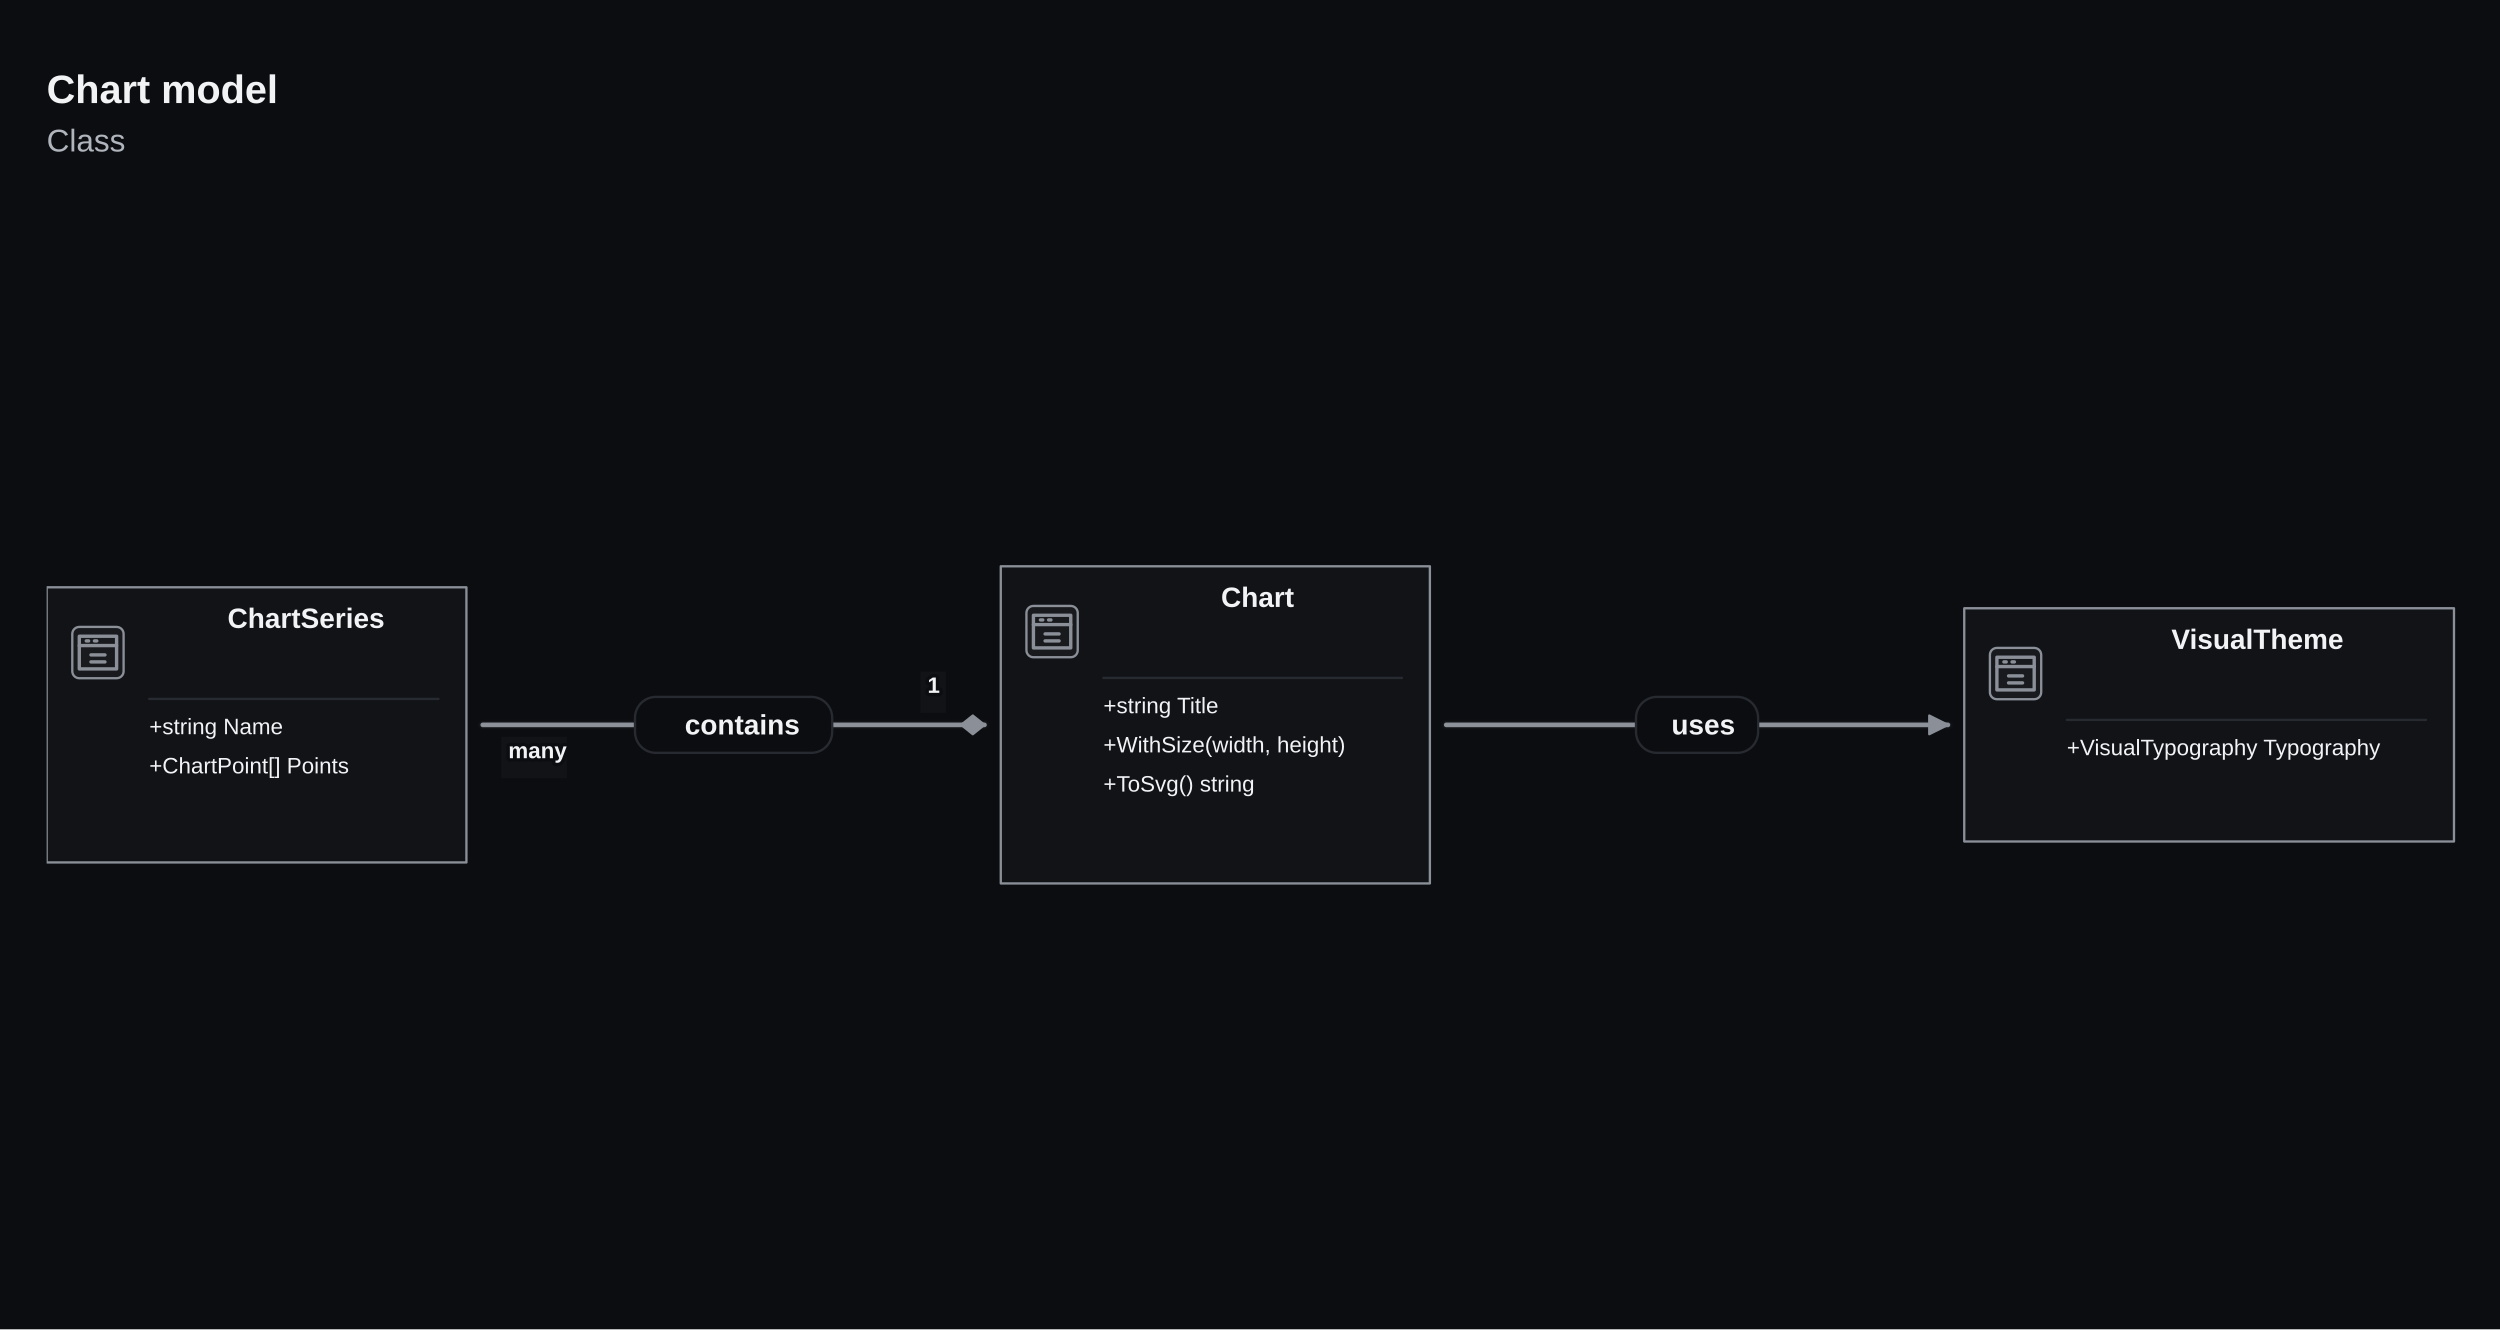
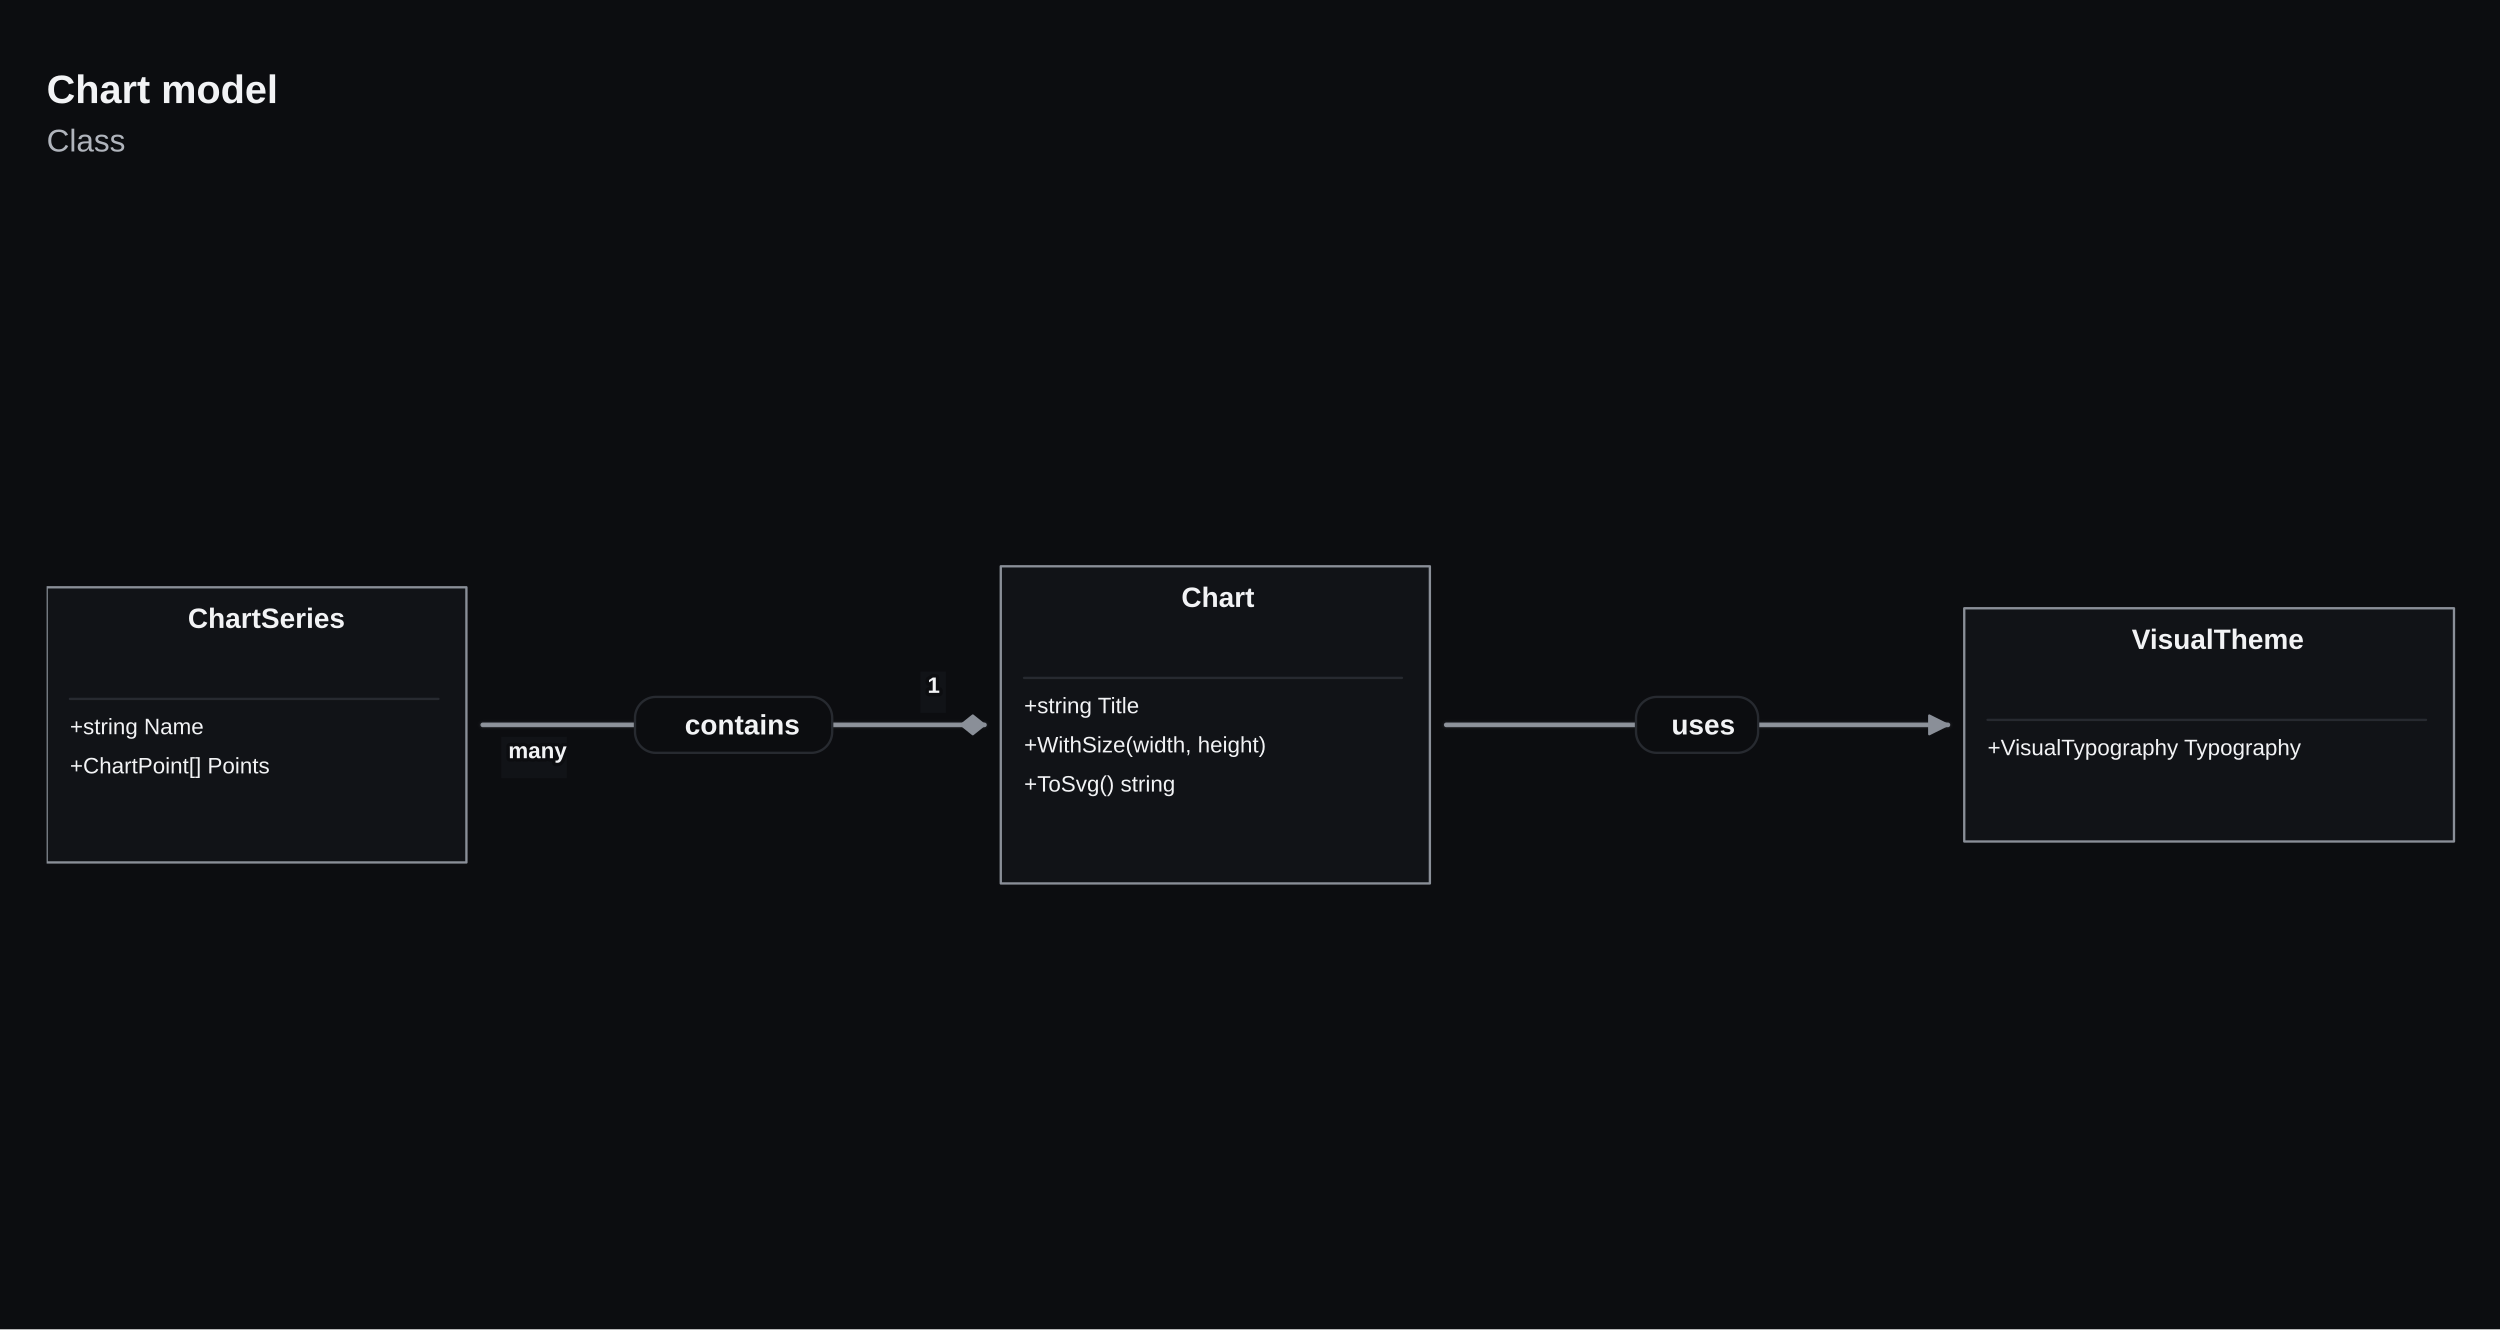
<svg xmlns="http://www.w3.org/2000/svg" width="1072" height="570" viewBox="8 0 1072 570" stroke-linecap="round" stroke-linejoin="round" style="max-width:100%;height:auto;display:block" role="img" aria-label="Chart model" aria-labelledby="cfx-mm-class-d-title" aria-describedby="cfx-mm-class-d-description">
  <defs>
    <clipPath id="cfx-mm-class-d-clip-1" clipPathUnits="userSpaceOnUse">
      <rect x="28" y="28" width="1033" height="514" />
    </clipPath>
    <clipPath id="cfx-mm-class-d-clip-10" clipPathUnits="userSpaceOnUse">
      <rect x="28" y="79.65" width="1033" height="462.35" />
    </clipPath>
  </defs>
  <rect x="0" y="0" width="1089" height="570" rx="0" data-cfx-role="background" fill="#0C0D10" stroke="none" stroke-width="1" />
  <g clip-path="url(#cfx-mm-class-d-clip-1)">
    <g data-cfx-role="frame-heading-source" data-cfx-authored-font-request="Calibri, Carlito, Segoe UI, Arial, system-ui, sans-serif|700|normal|17|">
      <g data-cfx-role="frame-heading">
        <text x="28" y="44.187" font-family="Calibri, Carlito, Segoe UI, Arial, system-ui, sans-serif" font-size="17" font-weight="700" font-style="normal" fill="#F2F3F5" xml:space="preserve" style="white-space:pre;font-language-override:normal;font-palette:normal">Chart model</text>
      </g>
    </g>
    <g data-cfx-role="frame-heading-source" data-cfx-authored-font-request="Calibri, Carlito, Segoe UI, Arial, system-ui, sans-serif|400|normal|13.5|">
      <g data-cfx-role="frame-heading">
        <text x="28" y="64.954" font-family="Calibri, Carlito, Segoe UI, Arial, system-ui, sans-serif" font-size="13.5" font-weight="400" font-style="normal" fill="#B0B4BC" xml:space="preserve" style="white-space:pre;font-language-override:normal;font-palette:normal">Class</text>
      </g>
    </g>
  </g>
  <g id="cfx-mm-class-d-node-9" data-cfx-source-id="mermaid-class" data-cfx-role="topology" class="cfx-topology" data-canvas-surface-style="Plain" data-cfx-active-scenario="" data-cfx-map-background-style="Dots" data-cfx-projection="" data-cfx-scenario-count="0" data-cfx-scenario-ids="" data-cfx-scenarios="[]" data-cfx-viewport="" data-chart-id="mermaid-class" data-fit-content-to-viewport="false" data-header-style="Standard" data-layout-direction="LeftToRight" data-layout-mode="Layered" data-node-surface-style="Card" data-visual-style="Default">
    <g clip-path="url(#cfx-mm-class-d-clip-10)">
      <g id="cfx-mm-class-d-node-11" data-cfx-source-id="mermaid-edge-0" data-cfx-role="topology-edge" class="cfx-topology__edge" data-cfx-meta-mermaid-connector="*--" data-cfx-selected="false" data-cfx-status="Unknown" data-direction="Backward" data-edge-color="" data-edge-dash-pattern="" data-edge-emphasis="Normal" data-edge-id="mermaid-edge-0" data-edge-kind="Ownership" data-edge-label="contains" data-edge-layout-inference="none" data-edge-line-style="Solid" data-edge-minimum-rank-span="2" data-edge-muted="false" data-edge-render-order="0" data-edge-routing-priority="0" data-edge-secondary-label="" data-edge-tertiary-label="" data-label-offset-x="0" data-label-offset-y="0" data-route-candidate-count="1" data-route-corridor="default" data-route-curve="Orthogonal" data-route-end-x="215" data-route-end-y="310.82500000000005" data-route-fallback-reason="not-obstacle-aware" data-route-label-obstacle-hits="0" data-route-lane="0" data-route-obstacle-count="2" data-route-obstacle-hits="0" data-route-offset="0" data-route-overlap-score="0" data-route-segment-count="3" data-route-start-x="430.135" data-route-start-y="310.82500000000005" data-route-strategy="Orthogonal" data-scenario-ids="" data-scenario-step-indices="" data-source-group-id="" data-source-label="1" data-source-marker="Diamond" data-source-node-id="Chart" data-source-port="Auto" data-source-port-id="" data-target-group-id="" data-target-label="many" data-target-marker="None" data-target-node-id="ChartSeries" data-target-port="Auto" data-target-port-id="" data-waypoint-count="0">
        <path d="M 430.135 310.825 L 322.568 310.825 L 322.568 310.825 L 215 310.825" data-cfx-role="topology-edge-line-ambient-halo" fill="none" stroke="rgba(138,143,152,0.016)" stroke-width="4.4" />
        <path d="M 430.135 310.825 L 322.568 310.825 L 322.568 310.825 L 215 310.825" data-cfx-role="topology-edge-line-halo" fill="none" stroke="rgba(138,143,152,0.055)" stroke-width="3.2" />
        <path d="M 430.135 310.825 L 322.568 310.825 L 322.568 310.825 L 215 310.825" data-cfx-role="topology-edge-line" fill="none" stroke="#8A8F98" stroke-width="2" />
        <path d="M 430.135 310.825 L 322.568 310.825 L 322.568 310.825 L 215 310.825" data-cfx-role="topology-edge-line-highlight" fill="none" stroke="rgba(255,255,255,0.035)" stroke-width="1" />
        <path d="M 430.135 310.825 L 425.135 306.825 L 420.135 310.825 L 425.135 314.825 Z" data-cfx-role="topology-marker" fill="#8A8F98" stroke="#8A8F98" stroke-width="1" fill-rule="evenodd" />
        <g data-cfx-role="topology-edge-endpoint-label" data-edge-id="mermaid-edge-0" data-endpoint="source" data-label-x="408.135" data-label-y="296.82500000000005">
          <rect x="402.702" y="287.966" width="10.866" height="17.719" rx="0" data-cfx-role="topology-endpoint-label-surface" fill="#111317" stroke="none" stroke-width="1" />
          <g data-cfx-role="topology-endpoint-label">
            <text x="405.702" y="297.106" font-family="Calibri, Carlito, Segoe UI, Arial, system-ui, sans-serif" font-size="9.6" font-weight="600" font-style="normal" fill="#F2F3F5" xml:space="preserve" stroke="#0C0D10" stroke-width="3" stroke-linejoin="round" paint-order="stroke" style="white-space:pre;font-language-override:normal;font-palette:normal">1</text>
          </g>
        </g>
        <g data-cfx-role="topology-edge-endpoint-label" data-edge-id="mermaid-edge-0" data-endpoint="target" data-label-x="237" data-label-y="324.82500000000005">
          <rect x="222.963" y="315.966" width="28.073" height="17.719" rx="0" data-cfx-role="topology-endpoint-label-surface" fill="#111317" stroke="none" stroke-width="1" />
          <g data-cfx-role="topology-endpoint-label">
            <text x="225.963" y="325.106" font-family="Calibri, Carlito, Segoe UI, Arial, system-ui, sans-serif" font-size="9.6" font-weight="600" font-style="normal" fill="#F2F3F5" xml:space="preserve" stroke="#0C0D10" stroke-width="3" stroke-linejoin="round" paint-order="stroke" style="white-space:pre;font-language-override:normal;font-palette:normal">many</text>
          </g>
        </g>
      </g>
      <g id="cfx-mm-class-d-node-26" data-cfx-source-id="mermaid-edge-1" data-cfx-role="topology-edge" class="cfx-topology__edge" data-cfx-meta-mermaid-connector="--&gt;" data-cfx-selected="false" data-cfx-status="Unknown" data-direction="Forward" data-edge-color="" data-edge-dash-pattern="" data-edge-emphasis="Normal" data-edge-id="mermaid-edge-1" data-edge-kind="Link" data-edge-label="uses" data-edge-layout-inference="none" data-edge-line-style="Solid" data-edge-minimum-rank-span="2" data-edge-muted="false" data-edge-render-order="1" data-edge-routing-priority="0" data-edge-secondary-label="" data-edge-tertiary-label="" data-label-offset-x="0" data-label-offset-y="0" data-route-candidate-count="1" data-route-corridor="default" data-route-curve="Orthogonal" data-route-end-x="843.269" data-route-end-y="310.82500000000005" data-route-fallback-reason="not-obstacle-aware" data-route-label-obstacle-hits="0" data-route-lane="0" data-route-obstacle-count="2" data-route-obstacle-hits="0" data-route-offset="0" data-route-overlap-score="0" data-route-segment-count="3" data-route-start-x="628.135" data-route-start-y="310.82500000000005" data-route-strategy="Orthogonal" data-scenario-ids="" data-scenario-step-indices="" data-source-group-id="" data-source-label="" data-source-marker="None" data-source-node-id="Chart" data-source-port="Auto" data-source-port-id="" data-target-group-id="" data-target-label="" data-target-marker="Arrow" data-target-node-id="VisualTheme" data-target-port="Auto" data-target-port-id="" data-waypoint-count="0">
        <path d="M 628.135 310.825 L 735.702 310.825 L 735.702 310.825 L 843.269 310.825" data-cfx-role="topology-edge-line-ambient-halo" fill="none" stroke="rgba(138,143,152,0.016)" stroke-width="4.4" />
        <path d="M 628.135 310.825 L 735.702 310.825 L 735.702 310.825 L 843.269 310.825" data-cfx-role="topology-edge-line-halo" fill="none" stroke="rgba(138,143,152,0.055)" stroke-width="3.2" />
        <path d="M 628.135 310.825 L 735.702 310.825 L 735.702 310.825 L 843.269 310.825" data-cfx-role="topology-edge-line" fill="none" stroke="#8A8F98" stroke-width="2" />
        <path d="M 628.135 310.825 L 735.702 310.825 L 735.702 310.825 L 843.269 310.825" data-cfx-role="topology-edge-line-highlight" fill="none" stroke="rgba(255,255,255,0.035)" stroke-width="1" />
        <path d="M 843.269 310.825 L 835.269 306.825 L 835.269 314.825 Z" data-cfx-role="topology-marker" fill="#8A8F98" stroke="#8A8F98" stroke-width="1" fill-rule="evenodd" />
      </g>
      <g id="cfx-mm-class-d-node-33" data-cfx-source-id="mermaid-edge-0-label" data-cfx-role="topology-edge-label" class="cfx-topology__edge-label" data-cfx-status="Unknown" data-edge-id="mermaid-edge-0" data-edge-label-render-order="0" data-edge-render-order="0" data-label-anchor-node-id="" data-label-anchor-override="false" data-label-anchor-x="322.5675" data-label-anchor-y="310.82500000000005" data-label-clearance="false" data-label-height="24" data-label-leader="false" data-label-line-count="1" data-label-width="84.56727272727272" data-label-x="322.5675" data-label-y="310.82500000000005">
        <rect x="280.284" y="298.825" width="84.567" height="24" rx="9" data-cfx-role="topology-edge-label-surface" fill="#0C0D10" stroke="#272A30" stroke-width="1" />
        <g data-cfx-role="topology-edge-label-text">
          <text x="301.626" y="314.927" font-family="Calibri, Carlito, Segoe UI, Arial, system-ui, sans-serif" font-size="12" font-weight="600" font-style="normal" fill="#F2F3F5" xml:space="preserve" style="white-space:pre;font-language-override:normal;font-palette:normal">contains</text>
        </g>
      </g>
      <g id="cfx-mm-class-d-node-37" data-cfx-source-id="mermaid-edge-1-label" data-cfx-role="topology-edge-label" class="cfx-topology__edge-label" data-cfx-status="Unknown" data-edge-id="mermaid-edge-1" data-edge-label-render-order="1" data-edge-render-order="1" data-label-anchor-node-id="" data-label-anchor-override="false" data-label-anchor-x="735.702" data-label-anchor-y="310.82500000000005" data-label-clearance="false" data-label-height="24" data-label-leader="false" data-label-line-count="1" data-label-width="52.36363636363636" data-label-x="735.702" data-label-y="310.82500000000005">
        <rect x="709.52" y="298.825" width="52.364" height="24" rx="9" data-cfx-role="topology-edge-label-surface" fill="#0C0D10" stroke="#272A30" stroke-width="1" />
        <g data-cfx-role="topology-edge-label-text">
          <text x="724.675" y="314.927" font-family="Calibri, Carlito, Segoe UI, Arial, system-ui, sans-serif" font-size="12" font-weight="600" font-style="normal" fill="#F2F3F5" xml:space="preserve" style="white-space:pre;font-language-override:normal;font-palette:normal">uses</text>
        </g>
      </g>
-       <g id="cfx-mm-class-d-node-41" data-cfx-source-id="Chart" data-cfx-role="topology-node" class="cfx-topology__node cfx-mermaid-class" data-cfx-meta-layer="2" data-cfx-meta-layout-column="0" data-cfx-meta-layout-layer="2" data-cfx-meta-layout-layerindex="1" data-cfx-meta-layout-rankhintsapplied="true" data-cfx-meta-layout-row="0" data-cfx-meta-mermaid-attributes="1" data-cfx-meta-mermaid-id="Chart" data-cfx-meta-mermaid-kind="class" data-cfx-meta-mermaid-methods="2" data-cfx-selected="false" data-cfx-status="Unknown" data-group-id="" data-group-label="" data-node-badge="" data-node-detail-count="3" data-node-display-mode="Card" data-node-id="Chart" data-node-kind="Application" data-node-label="Chart" data-node-shape="Rectangle" data-scenario-ids="" data-scenario-step-indices="">
+       <g id="cfx-mm-class-d-node-41" data-cfx-source-id="Chart" data-cfx-role="topology-node" class="cfx-topology__node cfx-mermaid-class" data-cfx-meta-layer="2" data-cfx-meta-layout-column="0" data-cfx-meta-layout-layer="2" data-cfx-meta-layout-layerindex="1" data-cfx-meta-layout-rankhintsapplied="true" data-cfx-meta-layout-row="0" data-cfx-meta-mermaid-attributes="1" data-cfx-meta-mermaid-id="Chart" data-cfx-meta-mermaid-kind="class" data-cfx-meta-mermaid-methods="2" data-cfx-selected="false" data-cfx-status="Unknown" data-group-id="" data-group-label="" data-node-badge="" data-node-detail-count="3" data-node-display-mode="Card" data-node-id="Chart" data-node-kind="Generic" data-node-label="Chart" data-node-shape="Rectangle" data-scenario-ids="" data-scenario-step-indices="">
        <path d="M 437.135 242.825 L 621.135 242.825 L 621.135 378.825 L 437.135 378.825 Z" data-cfx-role="topology-node-surface" fill="#111317" stroke="#8A8F98" stroke-width="1" fill-rule="evenodd" />
-         <rect x="448.135" y="259.825" width="22" height="22" rx="3" data-cfx-role="topology-icon-surface" fill="#191A1E" stroke="#8A8F98" stroke-width="1" />
-         <path d="M 451.135 263.825 L 467.135 263.825 L 467.135 277.825 L 451.135 277.825 Z" data-cfx-role="topology-node-icon" fill="none" stroke="#8A8F98" stroke-width="1.45" />
-         <path d="M 451.135 267.825 L 467.135 267.825 M 454.135 265.825 L 455.135 265.825 M 457.635 265.825 L 458.635 265.825 M 456.135 271.825 L 462.135 271.825 M 456.135 274.825 L 462.135 274.825" data-cfx-role="topology-node-icon" fill="none" stroke="#8A8F98" stroke-width="1.45" />
-         <g id="cfx-mm-class-d-node-46" data-cfx-source-id="Chart-label" data-cfx-role="topology-node-label">
-           <text x="531.564" y="260.251" font-family="Calibri, Carlito, Segoe UI, Arial, system-ui, sans-serif" font-size="12" font-weight="600" font-style="normal" fill="#F2F3F5" xml:space="preserve" style="white-space:pre;font-language-override:normal;font-palette:normal">Chart</text>
+         <g id="cfx-mm-class-d-node-43" data-cfx-source-id="Chart-label" data-cfx-role="topology-node-label">
+           <text x="514.564" y="260.251" font-family="Calibri, Carlito, Segoe UI, Arial, system-ui, sans-serif" font-size="12" font-weight="600" font-style="normal" fill="#F2F3F5" xml:space="preserve" style="white-space:pre;font-language-override:normal;font-palette:normal">Chart</text>
        </g>
-         <line x1="481.135" y1="290.684" x2="609.135" y2="290.684" data-cfx-role="topology-node-detail-separator" fill="none" stroke="#272A30" stroke-width="1" />
+         <line x1="447.135" y1="290.684" x2="609.135" y2="290.684" data-cfx-role="topology-node-detail-separator" fill="none" stroke="#272A30" stroke-width="1" />
        <g data-cfx-role="topology-node-detail">
-           <text x="481.135" y="305.825" font-family="Calibri, Carlito, Segoe UI, Arial, system-ui, sans-serif" font-size="9.6" font-weight="400" font-style="normal" fill="#F2F3F5" xml:space="preserve" style="white-space:pre;font-language-override:normal;font-palette:normal">+string Title</text>
+           <text x="447.135" y="305.825" font-family="Calibri, Carlito, Segoe UI, Arial, system-ui, sans-serif" font-size="9.6" font-weight="400" font-style="normal" fill="#F2F3F5" xml:space="preserve" style="white-space:pre;font-language-override:normal;font-palette:normal">+string Title</text>
        </g>
        <g data-cfx-role="topology-node-detail">
-           <text x="481.135" y="322.625" font-family="Calibri, Carlito, Segoe UI, Arial, system-ui, sans-serif" font-size="9.6" font-weight="400" font-style="normal" fill="#F2F3F5" xml:space="preserve" style="white-space:pre;font-language-override:normal;font-palette:normal">+WithSize(width, height)</text>
+           <text x="447.135" y="322.625" font-family="Calibri, Carlito, Segoe UI, Arial, system-ui, sans-serif" font-size="9.6" font-weight="400" font-style="normal" fill="#F2F3F5" xml:space="preserve" style="white-space:pre;font-language-override:normal;font-palette:normal">+WithSize(width, height)</text>
        </g>
        <g data-cfx-role="topology-node-detail">
-           <text x="481.135" y="339.425" font-family="Calibri, Carlito, Segoe UI, Arial, system-ui, sans-serif" font-size="9.6" font-weight="400" font-style="normal" fill="#F2F3F5" xml:space="preserve" style="white-space:pre;font-language-override:normal;font-palette:normal">+ToSvg() string</text>
+           <text x="447.135" y="339.425" font-family="Calibri, Carlito, Segoe UI, Arial, system-ui, sans-serif" font-size="9.6" font-weight="400" font-style="normal" fill="#F2F3F5" xml:space="preserve" style="white-space:pre;font-language-override:normal;font-palette:normal">+ToSvg() string</text>
        </g>
      </g>
-       <g id="cfx-mm-class-d-node-52" data-cfx-source-id="ChartSeries" data-cfx-role="topology-node" class="cfx-topology__node cfx-mermaid-class" data-cfx-meta-layer="0" data-cfx-meta-layout-column="0" data-cfx-meta-layout-layer="0" data-cfx-meta-layout-layerindex="0" data-cfx-meta-layout-rankhintsapplied="true" data-cfx-meta-layout-row="0" data-cfx-meta-mermaid-attributes="2" data-cfx-meta-mermaid-id="ChartSeries" data-cfx-meta-mermaid-kind="class" data-cfx-meta-mermaid-methods="0" data-cfx-selected="false" data-cfx-status="Unknown" data-group-id="" data-group-label="" data-node-badge="" data-node-detail-count="2" data-node-display-mode="Card" data-node-id="ChartSeries" data-node-kind="Application" data-node-label="ChartSeries" data-node-shape="Rectangle" data-scenario-ids="" data-scenario-step-indices="">
+       <g id="cfx-mm-class-d-node-49" data-cfx-source-id="ChartSeries" data-cfx-role="topology-node" class="cfx-topology__node cfx-mermaid-class" data-cfx-meta-layer="0" data-cfx-meta-layout-column="0" data-cfx-meta-layout-layer="0" data-cfx-meta-layout-layerindex="0" data-cfx-meta-layout-rankhintsapplied="true" data-cfx-meta-layout-row="0" data-cfx-meta-mermaid-attributes="2" data-cfx-meta-mermaid-id="ChartSeries" data-cfx-meta-mermaid-kind="class" data-cfx-meta-mermaid-methods="0" data-cfx-selected="false" data-cfx-status="Unknown" data-group-id="" data-group-label="" data-node-badge="" data-node-detail-count="2" data-node-display-mode="Card" data-node-id="ChartSeries" data-node-kind="Generic" data-node-label="ChartSeries" data-node-shape="Rectangle" data-scenario-ids="" data-scenario-step-indices="">
        <path d="M 28 251.825 L 208 251.825 L 208 369.825 L 28 369.825 Z" data-cfx-role="topology-node-surface" fill="#111317" stroke="#8A8F98" stroke-width="1" fill-rule="evenodd" />
-         <rect x="39" y="268.825" width="22" height="22" rx="3" data-cfx-role="topology-icon-surface" fill="#191A1E" stroke="#8A8F98" stroke-width="1" />
-         <path d="M 42 272.825 L 58 272.825 L 58 286.825 L 42 286.825 Z" data-cfx-role="topology-node-icon" fill="none" stroke="#8A8F98" stroke-width="1.45" />
-         <path d="M 42 276.825 L 58 276.825 M 45 274.825 L 46 274.825 M 48.5 274.825 L 49.5 274.825 M 47 280.825 L 53 280.825 M 47 283.825 L 53 283.825" data-cfx-role="topology-node-icon" fill="none" stroke="#8A8F98" stroke-width="1.45" />
-         <g id="cfx-mm-class-d-node-57" data-cfx-source-id="ChartSeries-label" data-cfx-role="topology-node-label">
-           <text x="105.553" y="269.251" font-family="Calibri, Carlito, Segoe UI, Arial, system-ui, sans-serif" font-size="12" font-weight="600" font-style="normal" fill="#F2F3F5" xml:space="preserve" style="white-space:pre;font-language-override:normal;font-palette:normal">ChartSeries</text>
+         <g id="cfx-mm-class-d-node-51" data-cfx-source-id="ChartSeries-label" data-cfx-role="topology-node-label">
+           <text x="88.553" y="269.251" font-family="Calibri, Carlito, Segoe UI, Arial, system-ui, sans-serif" font-size="12" font-weight="600" font-style="normal" fill="#F2F3F5" xml:space="preserve" style="white-space:pre;font-language-override:normal;font-palette:normal">ChartSeries</text>
        </g>
-         <line x1="72" y1="299.684" x2="196" y2="299.684" data-cfx-role="topology-node-detail-separator" fill="none" stroke="#272A30" stroke-width="1" />
+         <line x1="38" y1="299.684" x2="196" y2="299.684" data-cfx-role="topology-node-detail-separator" fill="none" stroke="#272A30" stroke-width="1" />
        <g data-cfx-role="topology-node-detail">
-           <text x="72" y="314.825" font-family="Calibri, Carlito, Segoe UI, Arial, system-ui, sans-serif" font-size="9.6" font-weight="400" font-style="normal" fill="#F2F3F5" xml:space="preserve" style="white-space:pre;font-language-override:normal;font-palette:normal">+string Name</text>
+           <text x="38" y="314.825" font-family="Calibri, Carlito, Segoe UI, Arial, system-ui, sans-serif" font-size="9.6" font-weight="400" font-style="normal" fill="#F2F3F5" xml:space="preserve" style="white-space:pre;font-language-override:normal;font-palette:normal">+string Name</text>
        </g>
        <g data-cfx-role="topology-node-detail">
-           <text x="72" y="331.625" font-family="Calibri, Carlito, Segoe UI, Arial, system-ui, sans-serif" font-size="9.6" font-weight="400" font-style="normal" fill="#F2F3F5" xml:space="preserve" style="white-space:pre;font-language-override:normal;font-palette:normal">+ChartPoint[] Points</text>
+           <text x="38" y="331.625" font-family="Calibri, Carlito, Segoe UI, Arial, system-ui, sans-serif" font-size="9.6" font-weight="400" font-style="normal" fill="#F2F3F5" xml:space="preserve" style="white-space:pre;font-language-override:normal;font-palette:normal">+ChartPoint[] Points</text>
        </g>
      </g>
-       <g id="cfx-mm-class-d-node-62" data-cfx-source-id="VisualTheme" data-cfx-role="topology-node" class="cfx-topology__node cfx-mermaid-class" data-cfx-meta-layer="4" data-cfx-meta-layout-column="0" data-cfx-meta-layout-layer="4" data-cfx-meta-layout-layerindex="2" data-cfx-meta-layout-rankhintsapplied="true" data-cfx-meta-layout-row="0" data-cfx-meta-mermaid-attributes="1" data-cfx-meta-mermaid-id="VisualTheme" data-cfx-meta-mermaid-kind="class" data-cfx-meta-mermaid-methods="0" data-cfx-selected="false" data-cfx-status="Unknown" data-group-id="" data-group-label="" data-node-badge="" data-node-detail-count="1" data-node-display-mode="Card" data-node-id="VisualTheme" data-node-kind="Application" data-node-label="VisualTheme" data-node-shape="Rectangle" data-scenario-ids="" data-scenario-step-indices="">
+       <g id="cfx-mm-class-d-node-56" data-cfx-source-id="VisualTheme" data-cfx-role="topology-node" class="cfx-topology__node cfx-mermaid-class" data-cfx-meta-layer="4" data-cfx-meta-layout-column="0" data-cfx-meta-layout-layer="4" data-cfx-meta-layout-layerindex="2" data-cfx-meta-layout-rankhintsapplied="true" data-cfx-meta-layout-row="0" data-cfx-meta-mermaid-attributes="1" data-cfx-meta-mermaid-id="VisualTheme" data-cfx-meta-mermaid-kind="class" data-cfx-meta-mermaid-methods="0" data-cfx-selected="false" data-cfx-status="Unknown" data-group-id="" data-group-label="" data-node-badge="" data-node-detail-count="1" data-node-display-mode="Card" data-node-id="VisualTheme" data-node-kind="Generic" data-node-label="VisualTheme" data-node-shape="Rectangle" data-scenario-ids="" data-scenario-step-indices="">
        <path d="M 850.269 260.825 L 1060.269 260.825 L 1060.269 360.825 L 850.269 360.825 Z" data-cfx-role="topology-node-surface" fill="#111317" stroke="#8A8F98" stroke-width="1" fill-rule="evenodd" />
-         <rect x="861.269" y="277.825" width="22" height="22" rx="3" data-cfx-role="topology-icon-surface" fill="#191A1E" stroke="#8A8F98" stroke-width="1" />
-         <path d="M 864.269 281.825 L 880.269 281.825 L 880.269 295.825 L 864.269 295.825 Z" data-cfx-role="topology-node-icon" fill="none" stroke="#8A8F98" stroke-width="1.45" />
-         <path d="M 864.269 285.825 L 880.269 285.825 M 867.269 283.825 L 868.269 283.825 M 870.769 283.825 L 871.769 283.825 M 869.269 289.825 L 875.269 289.825 M 869.269 292.825 L 875.269 292.825" data-cfx-role="topology-node-icon" fill="none" stroke="#8A8F98" stroke-width="1.45" />
-         <g id="cfx-mm-class-d-node-67" data-cfx-source-id="VisualTheme-label" data-cfx-role="topology-node-label">
-           <text x="939.086" y="278.251" font-family="Calibri, Carlito, Segoe UI, Arial, system-ui, sans-serif" font-size="12" font-weight="600" font-style="normal" fill="#F2F3F5" xml:space="preserve" style="white-space:pre;font-language-override:normal;font-palette:normal">VisualTheme</text>
+         <g id="cfx-mm-class-d-node-58" data-cfx-source-id="VisualTheme-label" data-cfx-role="topology-node-label">
+           <text x="922.086" y="278.251" font-family="Calibri, Carlito, Segoe UI, Arial, system-ui, sans-serif" font-size="12" font-weight="600" font-style="normal" fill="#F2F3F5" xml:space="preserve" style="white-space:pre;font-language-override:normal;font-palette:normal">VisualTheme</text>
        </g>
-         <line x1="894.269" y1="308.684" x2="1048.269" y2="308.684" data-cfx-role="topology-node-detail-separator" fill="none" stroke="#272A30" stroke-width="1" />
+         <line x1="860.269" y1="308.684" x2="1048.269" y2="308.684" data-cfx-role="topology-node-detail-separator" fill="none" stroke="#272A30" stroke-width="1" />
        <g data-cfx-role="topology-node-detail">
-           <text x="894.269" y="323.825" font-family="Calibri, Carlito, Segoe UI, Arial, system-ui, sans-serif" font-size="9.6" font-weight="400" font-style="normal" fill="#F2F3F5" xml:space="preserve" style="white-space:pre;font-language-override:normal;font-palette:normal">+VisualTypography Typography</text>
+           <text x="860.269" y="323.825" font-family="Calibri, Carlito, Segoe UI, Arial, system-ui, sans-serif" font-size="9.6" font-weight="400" font-style="normal" fill="#F2F3F5" xml:space="preserve" style="white-space:pre;font-language-override:normal;font-palette:normal">+VisualTypography Typography</text>
        </g>
      </g>
    </g>
  </g>
</svg>
